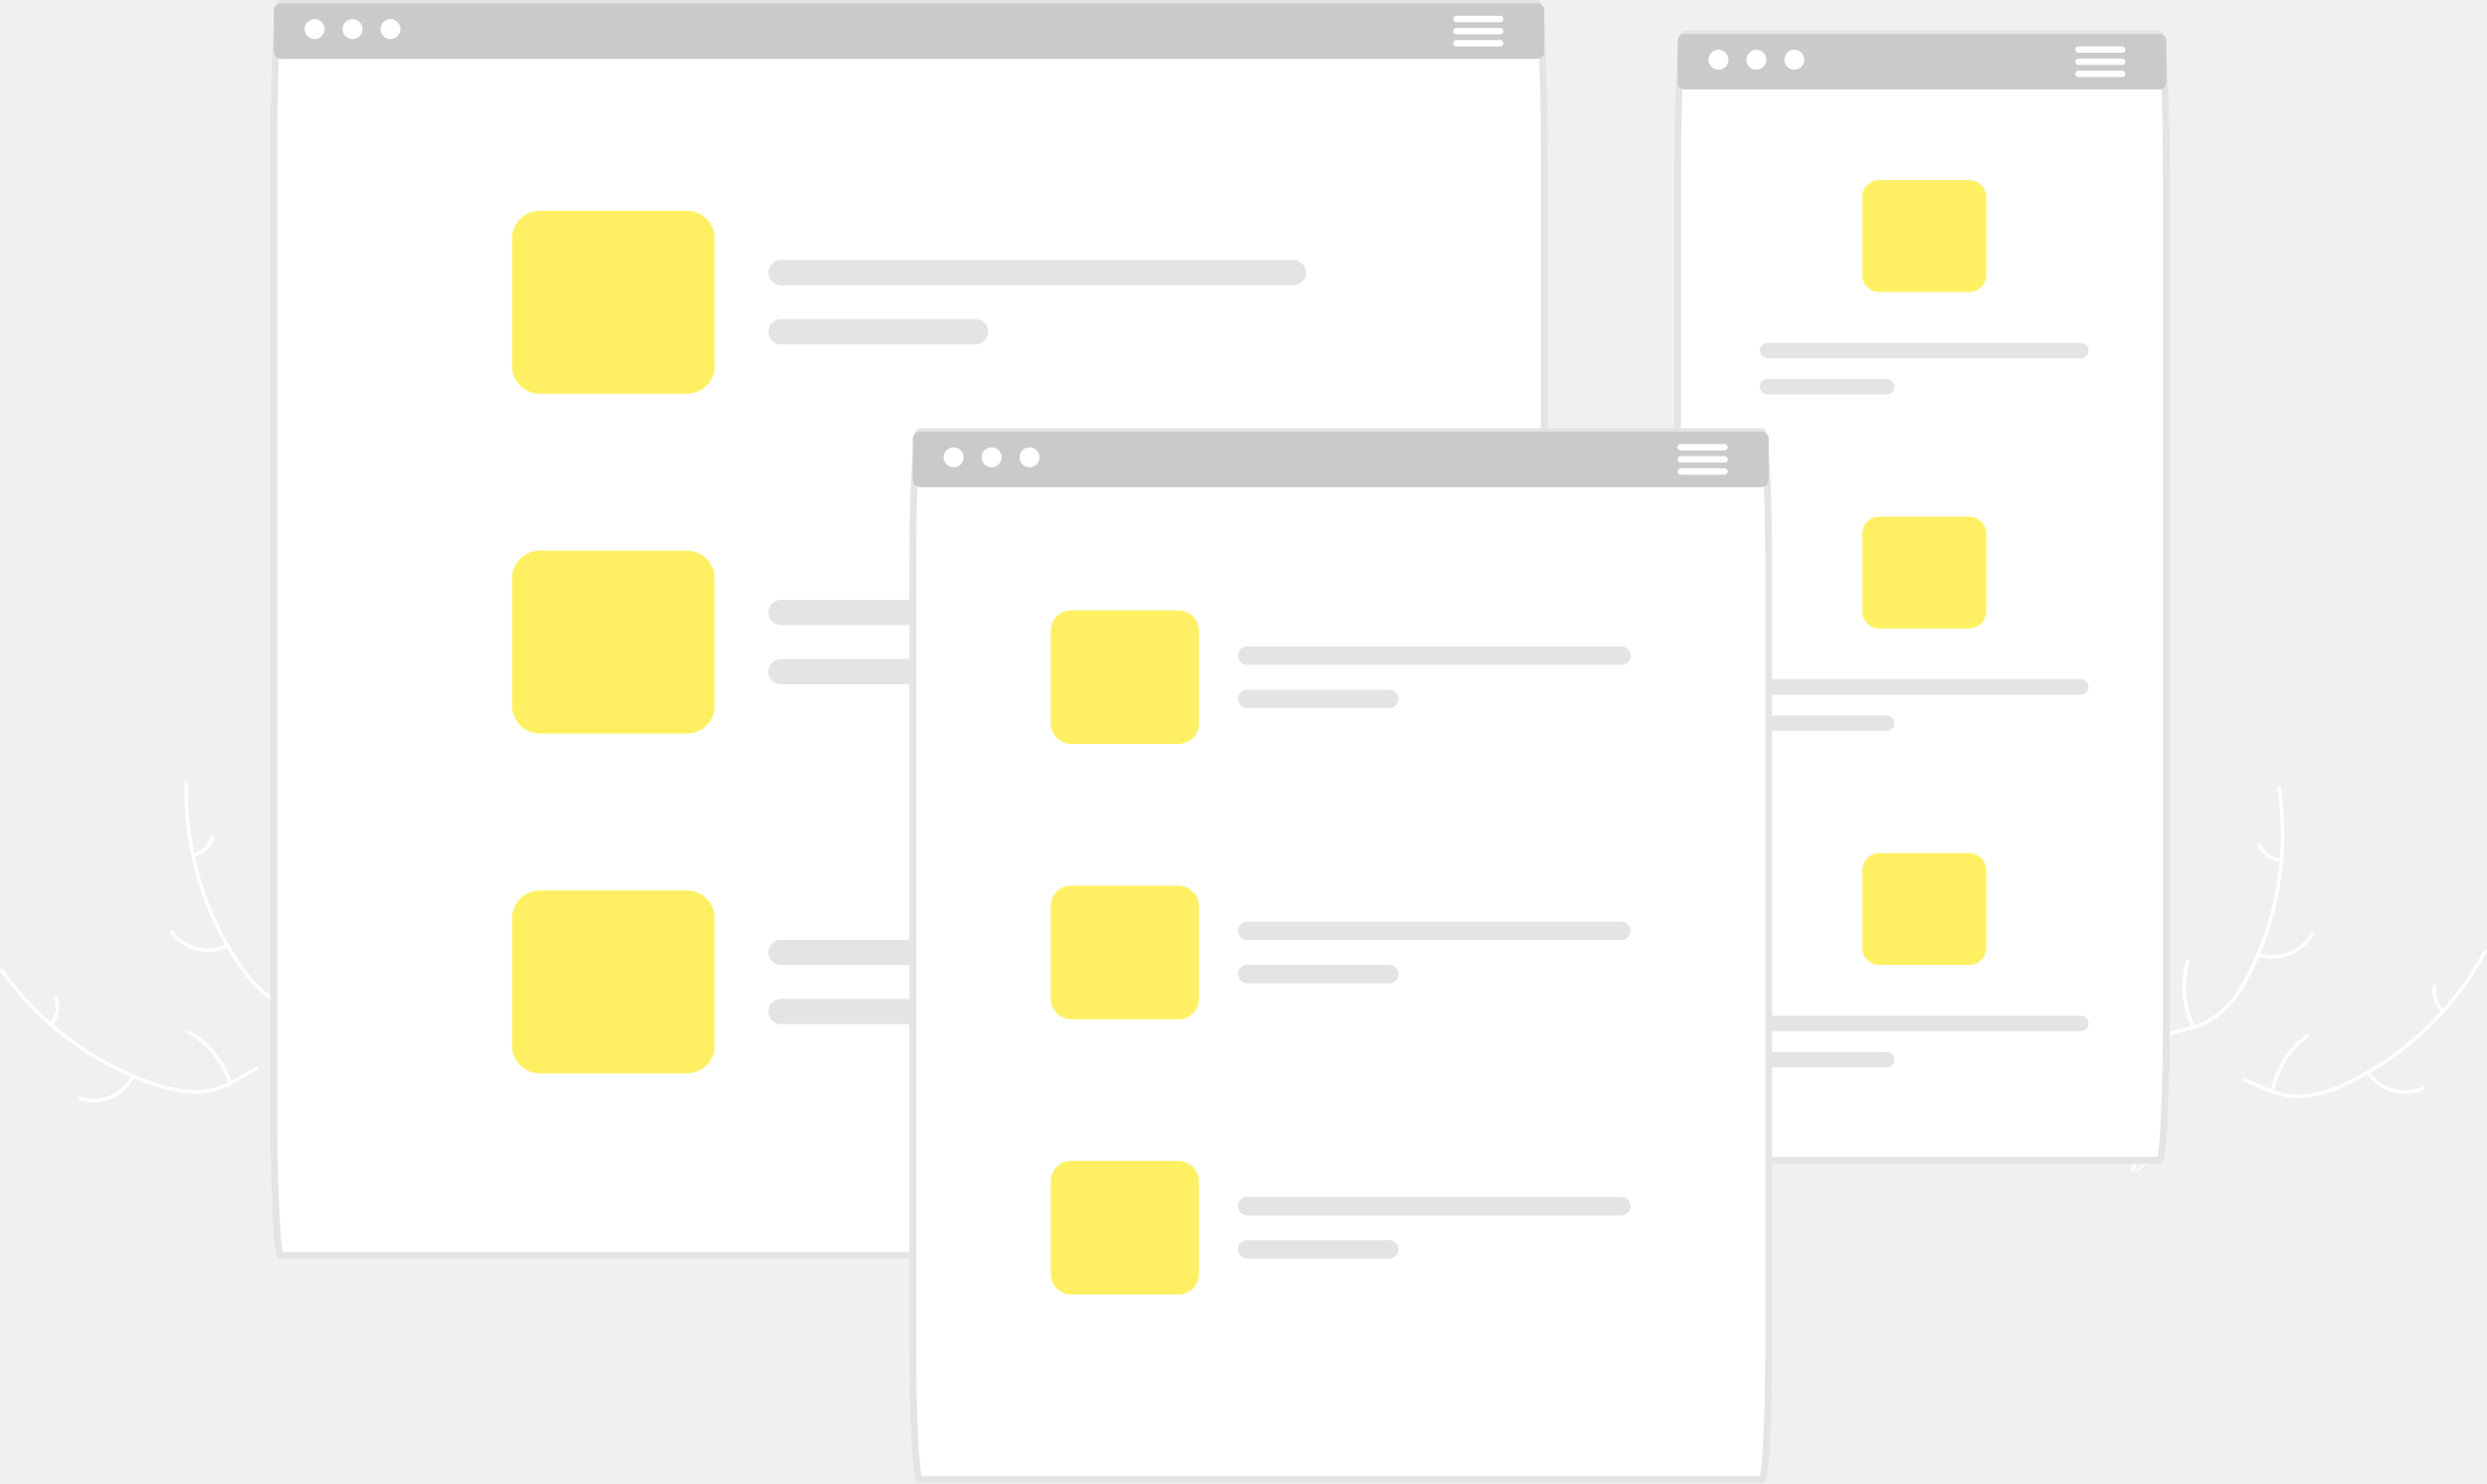
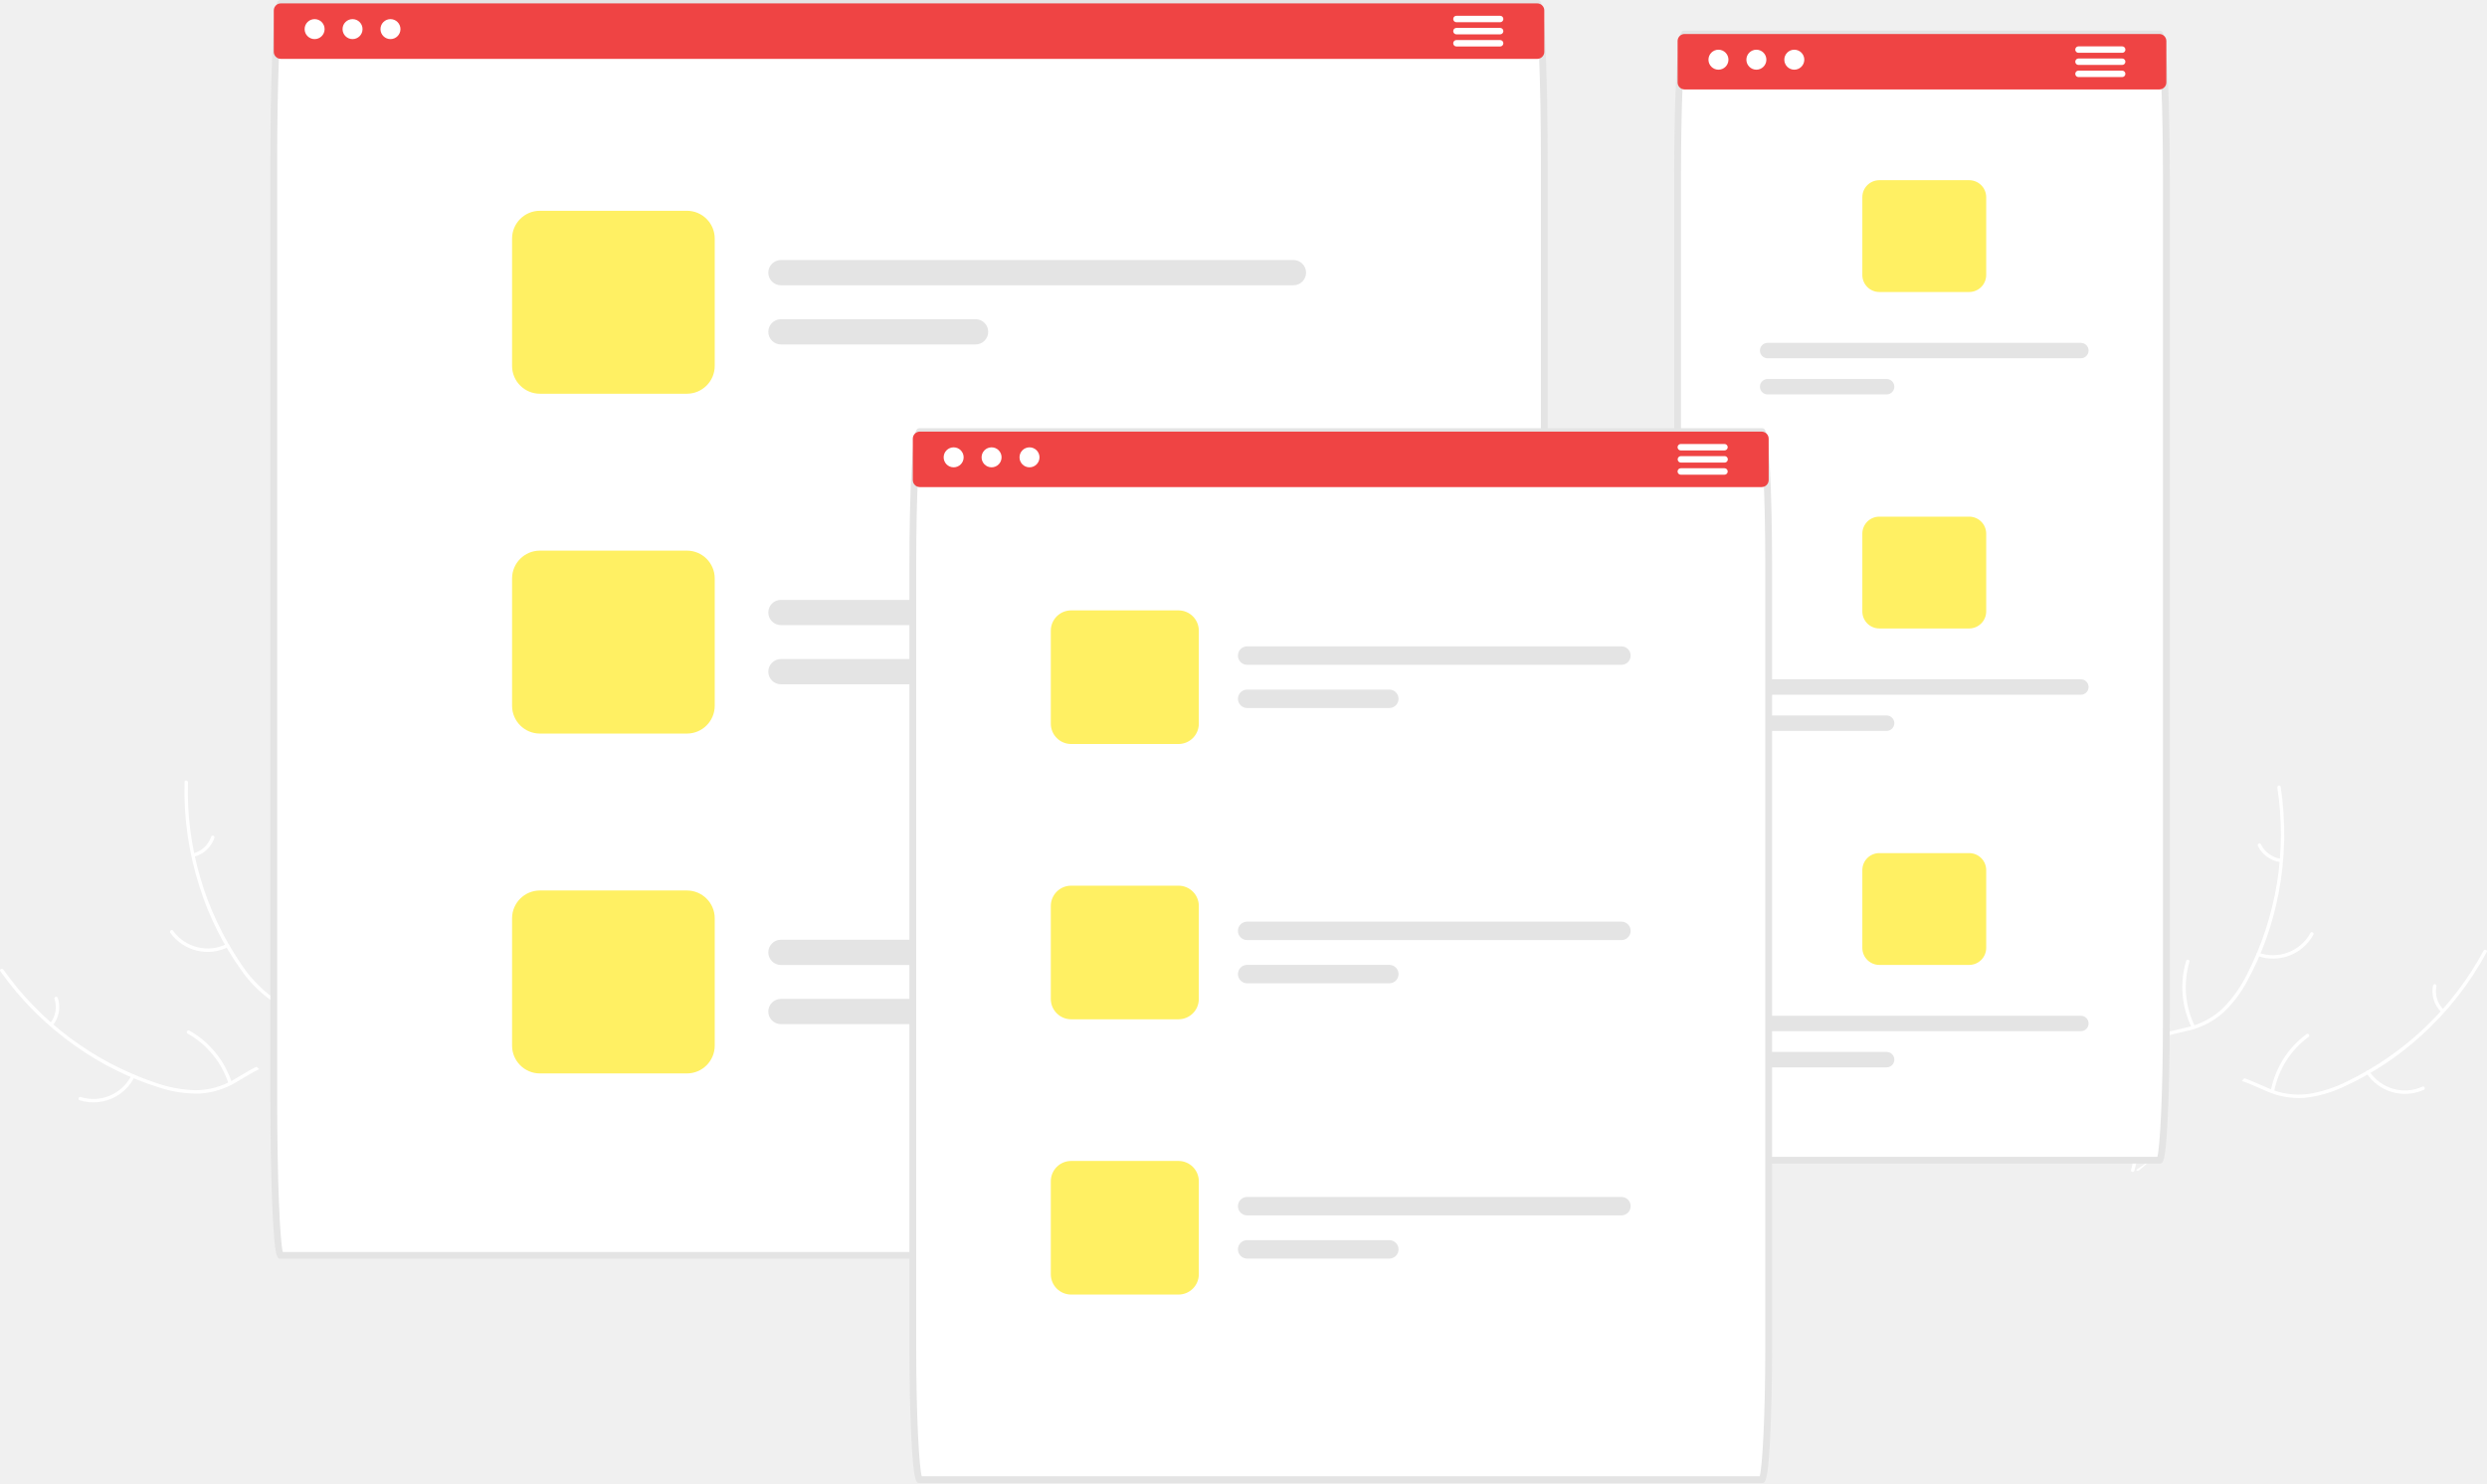
<svg xmlns="http://www.w3.org/2000/svg" data-name="Layer 1" width="731.662" height="436.38" viewBox="0 0 731.662 436.38">
  <path d="M277.281,566.582c-21.535-7.834-40.23-26.574-42.601-49.367a105.583,105.583,0,0,0,70.661,16.18c9.531-1.236,20.003-3.603,28.159,1.481,5.075,3.163,8.226,8.78,9.671,14.583,1.445,5.803,1.38,11.861,1.306,17.841l.671,1.334C322.652,573,298.816,574.416,277.281,566.582Z" transform="translate(-234.1692 -231.8101)" fill="#f0f0f0" />
  <path d="M235.147,517.101a90.245,90.245,0,0,0,44.499,33.208,38.862,38.862,0,0,0,11.96,2.286,22.289,22.289,0,0,0,11.315-3.096c3.234-1.823,6.331-4.061,9.951-5.066a13.648,13.648,0,0,1,11.009,1.838c4.061,2.549,6.963,6.406,9.67,10.276,3.006,4.297,6.06,8.807,10.752,11.416.569.316.045,1.18-.523.864-8.164-4.538-11.186-14.165-18.135-20.017-3.242-2.731-7.327-4.501-11.612-3.619-3.747.772-6.942,3.078-10.201,4.951a23.784,23.784,0,0,1-10.951,3.439,35.927,35.927,0,0,1-12.004-1.818,87.554,87.554,0,0,1-24.508-12.173,91.845,91.845,0,0,1-22.111-22.007c-.375-.529.515-1.008.888-.482Z" transform="translate(-234.1692 -231.8101)" fill="#fff" />
  <path d="M273.749,548.68a13.54,13.54,0,0,1-16.126,6.879c-.62-.195-.346-1.167.274-.972a12.537,12.537,0,0,0,14.988-6.43c.288-.583,1.15-.057.864.523Z" transform="translate(-234.1692 -231.8101)" fill="#fff" />
  <path d="M301.403,550.64a26.097,26.097,0,0,0-12.048-14.715c-.567-.318-.044-1.182.523-.864a27.144,27.144,0,0,1,12.506,15.338c.199.62-.783.858-.981.241Z" transform="translate(-234.1692 -231.8101)" fill="#fff" />
  <path d="M248.941,532.87a7.664,7.664,0,0,0,1.262-7.162c-.207-.617.776-.855.981-.241a8.588,8.588,0,0,1-1.379,7.926.522.522,0,0,1-.693.171.508.508,0,0,1-.171-.693Z" transform="translate(-234.1692 -231.8101)" fill="#fff" />
  <path d="M289.032,461.845c.14.382.28.764.428,1.148a100.932,100.932,0,0,0,6.94,14.829c.204.37.416.743.63,1.106a106.405,106.405,0,0,0,25.675,29.588,103.332,103.332,0,0,0,13.011,8.787c6.289,3.583,13.393,6.968,17.995,12.263a17.726,17.726,0,0,1,1.353,1.727l-8.342,36.418c-.06.073-.113.149-.173.222l-.267,1.469c-.244-.117-.495-.244-.739-.362-.142-.068-.282-.143-.424-.211-.094-.048-.188-.096-.276-.133-.031-.016-.063-.032-.086-.046-.088-.038-.165-.082-.244-.117q-2.105-1.059-4.203-2.152c-.008-.002-.008-.002-.015-.012a151.935,151.935,0,0,1-29.866-19.958c-.269-.237-.547-.475-.813-.728a98.602,98.602,0,0,1-11.118-11.633,87.173,87.173,0,0,1-5.177-7.141,72.487,72.487,0,0,1-9.195-20.715c-3.905-14.642-3.083-30.369,4.327-43.363C288.646,462.5,288.834,462.175,289.032,461.845Z" transform="translate(-234.1692 -231.8101)" fill="#f0f0f0" />
  <path d="M289.476,462.033A90.245,90.245,0,0,0,305.012,515.339a38.863,38.863,0,0,0,8.173,9.026,22.289,22.289,0,0,0,10.898,4.341c3.679.492,7.5.569,10.996,1.946a13.648,13.648,0,0,1,7.684,8.096c1.707,4.48,1.703,9.307,1.534,14.027-.187,5.24-.464,10.681,1.712,15.588.264.595-.674.969-.938.375-3.786-8.539-.404-18.045-2.428-26.901-.945-4.132-3.141-8.005-7.093-9.881-3.456-1.64-7.396-1.723-11.126-2.188a23.785,23.785,0,0,1-10.814-3.847,35.928,35.928,0,0,1-8.49-8.678,87.554,87.554,0,0,1-12.239-24.475,91.845,91.845,0,0,1-4.404-30.884c.019-.648,1.018-.495.999.149Z" transform="translate(-234.1692 -231.8101)" fill="#fff" />
  <path d="M301.285,510.487a13.54,13.54,0,0,1-17.018-4.216c-.378-.529.426-1.141.804-.611a12.537,12.537,0,0,0,15.838,3.89c.581-.292.952.647.375.938Z" transform="translate(-234.1692 -231.8101)" fill="#fff" />
  <path d="M322.185,528.702a26.097,26.097,0,0,0-.76-19.003c-.262-.596.676-.97.938-.375a27.144,27.144,0,0,1,.751,19.776c-.215.615-1.142.214-.928-.398Z" transform="translate(-234.1692 -231.8101)" fill="#fff" />
  <path d="M290.996,482.928a7.664,7.664,0,0,0,5.32-4.958c.207-.617,1.134-.215.928.398a8.588,8.588,0,0,1-5.873,5.498.522.522,0,0,1-.656-.281.508.508,0,0,1,.281-.656Z" transform="translate(-234.1692 -231.8101)" fill="#fff" />
  <path d="M929.098,565.83c20.409-10.422,36.658-31.318,36.21-54.229A105.583,105.583,0,0,1,897.171,536.343c-9.611-.055-20.294-1.117-27.764,4.931-4.648,3.763-7.084,9.724-7.805,15.661-.721,5.937.088,11.94.897,17.866l-.502,1.406C884.859,577.776,908.689,576.252,929.098,565.83Z" transform="translate(-234.1692 -231.8101)" fill="#f0f0f0" />
  <path d="M964.83,511.545a90.245,90.245,0,0,1-40.079,38.426,38.863,38.863,0,0,1-11.588,3.739,22.289,22.289,0,0,1-11.61-1.681c-3.433-1.411-6.782-3.253-10.499-3.805a13.648,13.648,0,0,0-10.7,3.177c-3.716,3.029-6.123,7.213-8.334,11.386-2.455,4.634-4.931,9.485-9.267,12.651-.525.384.1,1.176.625.793,7.544-5.507,9.36-15.432,15.537-22.094,2.882-3.109,6.719-5.367,11.08-5.019,3.813.305,7.268,2.201,10.732,3.66a23.784,23.784,0,0,0,11.291,2.067,35.928,35.928,0,0,0,11.689-3.279,87.554,87.554,0,0,0,22.825-15.094,91.845,91.845,0,0,0,19.238-24.558c.307-.571-.635-.937-.94-.37Z" transform="translate(-234.1692 -231.8101)" fill="#fff" />
  <path d="M930.403,547.629a13.54,13.54,0,0,0,16.85,4.845c.591-.27.2-1.201-.392-.931a12.537,12.537,0,0,1-15.664-4.539c-.357-.543-1.148.085-.793.625Z" transform="translate(-234.1692 -231.8101)" fill="#fff" />
  <path d="M903.199,552.974a26.097,26.097,0,0,1,10.148-16.085c.524-.385-.102-1.178-.625-.793a27.144,27.144,0,0,0-10.526,16.759c-.121.64.883.755,1.003.119Z" transform="translate(-234.1692 -231.8101)" fill="#fff" />
  <path d="M953.079,528.89a7.664,7.664,0,0,1-2.133-6.952c.129-.638-.875-.753-1.003-.119a8.588,8.588,0,0,0,2.343,7.697.522.522,0,0,0,.709.084.508.508,0,0,0,.084-.709Z" transform="translate(-234.1692 -231.8101)" fill="#fff" />
  <path d="M904.561,463.331c-.092.396-.184.792-.284,1.192a100.932,100.932,0,0,1-5.064,15.57c-.157.393-.321.788-.489,1.175a106.405,106.405,0,0,1-21.844,32.52,103.332,103.332,0,0,1-11.832,10.32c-5.801,4.329-12.435,8.561-16.351,14.382a17.728,17.728,0,0,0-1.131,1.88l12.755,35.117c.069.065.13.134.199.199l.445,1.425c.228-.147.461-.303.689-.45.133-.084.262-.177.395-.261.087-.059.175-.118.257-.166.029-.019.058-.039.079-.056.082-.048.154-.101.228-.147q1.959-1.31,3.907-2.652c.008-.003.008-.003.013-.014a151.936,151.936,0,0,0,27.186-23.478c.238-.268.485-.539.717-.823a98.603,98.603,0,0,0,9.603-12.911,87.168,87.168,0,0,0,4.26-7.723,72.487,72.487,0,0,0,6.579-21.688c2.075-15.01-.673-30.518-9.624-42.503C905.025,463.934,904.798,463.635,904.561,463.331Z" transform="translate(-234.1692 -231.8101)" fill="#f0f0f0" />
  <path d="M904.144,463.572a90.245,90.245,0,0,1-8.866,54.812,38.863,38.863,0,0,1-7.002,9.962,22.289,22.289,0,0,1-10.282,5.648c-3.591.94-7.373,1.486-10.673,3.283a13.648,13.648,0,0,0-6.631,8.979c-1.144,4.656-.546,9.446.201,14.109.83,5.178,1.773,10.543.217,15.681-.189.623.788.879.977.257,2.708-8.939-1.817-17.957-.897-26.995.43-4.217,2.133-8.331,5.825-10.678,3.229-2.052,7.128-2.619,10.772-3.539a23.784,23.784,0,0,0,10.259-5.147,35.928,35.928,0,0,0,7.359-9.656,87.554,87.554,0,0,0,9.137-25.794,91.845,91.845,0,0,0,.575-31.191c-.099-.641-1.071-.366-.973.271Z" transform="translate(-234.1692 -231.8101)" fill="#fff" />
  <path d="M898.381,513.111a13.54,13.54,0,0,0,16.371-6.276c.31-.571-.563-1.08-.873-.508a12.537,12.537,0,0,1-15.24,5.807c-.612-.218-.866.759-.257.977Z" transform="translate(-234.1692 -231.8101)" fill="#fff" />
  <path d="M879.878,533.757a26.097,26.097,0,0,1-1.581-18.953c.186-.623-.791-.88-.977-.257a27.144,27.144,0,0,0,1.685,19.719c.289.584,1.159.072.872-.509Z" transform="translate(-234.1692 -231.8101)" fill="#fff" />
  <path d="M905.204,484.496a7.664,7.664,0,0,1-5.889-4.267c-.281-.587-1.152-.074-.872.509a8.588,8.588,0,0,0,6.504,4.735.522.522,0,0,0,.617-.36.508.508,0,0,0-.36-.617Z" transform="translate(-234.1692 -231.8101)" fill="#fff" />
  <path d="M871.498,246.81h-143.79v9.25a2.04,2.04,0,0,0,.46,1.3c-.29,7.23-.46,16.46-.46,26.49v247.3c0,23.18.93,42.04,2.07,42.04h139.65c1.14,0,2.07-18.86,2.07-42.04v-247.3c0-10.03-.17-19.26-.46-26.49a2.039,2.039,0,0,0,.46-1.3Z" transform="translate(-234.1692 -231.8101)" fill="#fff" />
  <path d="M869.429,574.19H729.779c-1.088,0-1.807,0-2.461-13.278-.393-7.968-.609-18.538-.609-29.762V283.85c0-9.694.164-19.116.461-26.53.186-4.452.399-8.018.633-10.6.459-5.056.896-5.91,1.976-5.91h139.65c1.079,0,1.516.854,1.976,5.91.235,2.592.448,6.158.633,10.598l0.0.002c.297,7.407.461,16.829.461,26.53V531.15c0,11.224-.216,21.794-.609,29.762C871.236,574.19,870.517,574.19,869.429,574.19Zm-139.082-2H868.86c.724-2.733,1.638-17.57,1.638-41.04V283.85c0-9.675-.163-19.068-.459-26.448h-0c-.184-4.408-.395-7.941-.626-10.501a28.884,28.884,0,0,0-.562-4.09H730.356a28.896,28.896,0,0,0-.562,4.09c-.231,2.55-.442,6.083-.627,10.501-.296,7.387-.459,16.78-.459,26.448V531.15C728.708,554.619,729.623,569.457,730.347,572.19Z" transform="translate(-234.1692 -231.8101)" fill="#e4e4e4" />
-   <path d="M869.429,241.81H729.779a2.074,2.074,0,0,0-2.07,2.07v12.18a2.04,2.04,0,0,0,.46,1.3,2.079,2.079,0,0,0,1.61.77h139.65a2.08,2.08,0,0,0,1.61-.77,2.039,2.039,0,0,0,.46-1.3v-12.18A2.074,2.074,0,0,0,869.429,241.81Z" transform="translate(-234.1692 -231.8101)" fill="#cacaca" />
+   <path d="M869.429,241.81H729.779a2.074,2.074,0,0,0-2.07,2.07v12.18a2.04,2.04,0,0,0,.46,1.3,2.079,2.079,0,0,0,1.61.77h139.65a2.08,2.08,0,0,0,1.61-.77,2.039,2.039,0,0,0,.46-1.3v-12.18A2.074,2.074,0,0,0,869.429,241.81Z" transform="translate(-234.1692 -231.8101)" fill="#ef4444" />
  <circle id="b800b2fc-3bcc-4a40-9972-a80335d602c8" data-name="Ellipse 90" cx="505.559" cy="17.565" r="2.94" fill="#fff" />
  <circle id="fa63cc97-e384-451c-9b8c-3b6845b8b0f6" data-name="Ellipse 91" cx="516.717" cy="17.565" r="2.94" fill="#fff" />
  <circle id="beaeadfc-8efd-4e6c-adaf-945ac9d4d623" data-name="Ellipse 92" cx="527.875" cy="17.565" r="2.94" fill="#fff" />
  <path d="M858.498,245.45H845.648a.956.956,0,0,0-.95.95.801.801,0,0,0,.1.41.943.943,0,0,0,.85.54h12.85a.948.948,0,0,0,.86-.54.914.914,0,0,0,.09-.41A.95.95,0,0,0,858.498,245.45Z" transform="translate(-234.1692 -231.8101)" fill="#fff" />
  <path d="M858.498,249.02H845.648a.95.95,0,0,0,0,1.9h12.85a.95.95,0,1,0,0-1.9Z" transform="translate(-234.1692 -231.8101)" fill="#fff" />
  <path d="M858.498,252.59H845.648a.95.95,0,0,0,0,1.9h12.85a.95.95,0,1,0,0-1.9Z" transform="translate(-234.1692 -231.8101)" fill="#fff" />
  <path d="M813.498,284.83H787.058a5.002,5.002,0,0,0-5,5v22.9a5.008,5.008,0,0,0,5,5h26.44a5.015,5.015,0,0,0,5-5v-22.9A5.008,5.008,0,0,0,813.498,284.83Z" transform="translate(-234.1692 -231.8101)" fill="#fff063" />
  <path d="M846.349,332.69h-92.15a2.27,2.27,0,1,0,0,4.54h92.15a2.27,2.27,0,1,0,0-4.54Z" transform="translate(-234.1692 -231.8101)" fill="#e4e4e4" />
  <path d="M789.199,343.33h-35a2.27,2.27,0,1,0,0,4.54h35a2.27,2.27,0,1,0,0-4.54Z" transform="translate(-234.1692 -231.8101)" fill="#e4e4e4" />
  <path d="M813.498,383.83H787.058a5.002,5.002,0,0,0-5,5v22.9a5.008,5.008,0,0,0,5,5h26.44a5.015,5.015,0,0,0,5-5v-22.9A5.008,5.008,0,0,0,813.498,383.83Z" transform="translate(-234.1692 -231.8101)" fill="#fff063" />
  <path d="M846.349,431.69h-92.15a2.27,2.27,0,1,0,0,4.54h92.15a2.27,2.27,0,1,0,0-4.54Z" transform="translate(-234.1692 -231.8101)" fill="#e4e4e4" />
  <path d="M789.199,442.33h-35a2.27,2.27,0,1,0,0,4.54h35a2.27,2.27,0,1,0,0-4.54Z" transform="translate(-234.1692 -231.8101)" fill="#e4e4e4" />
  <path d="M813.498,482.83H787.058a5.002,5.002,0,0,0-5,5v22.9a5.008,5.008,0,0,0,5,5h26.44a5.015,5.015,0,0,0,5-5v-22.9A5.008,5.008,0,0,0,813.498,482.83Z" transform="translate(-234.1692 -231.8101)" fill="#fff063" />
  <path d="M846.349,530.69h-92.15a2.27,2.27,0,1,0,0,4.54h92.15a2.27,2.27,0,1,0,0-4.54Z" transform="translate(-234.1692 -231.8101)" fill="#e4e4e4" />
  <path d="M789.199,541.33h-35a2.27,2.27,0,1,0,0,4.54h35a2.27,2.27,0,1,0,0-4.54Z" transform="translate(-234.1692 -231.8101)" fill="#e4e4e4" />
  <path d="M688.498,234.88a2.074,2.074,0,0,0-2.07-2.07H316.779a2.074,2.074,0,0,0-2.07,2.07v12.18a2.017,2.017,0,0,0,.53,1.37c-.33,8.27-.53,19.17-.53,31.11v274.91c0,25.78.93,46.74,2.07,46.74h369.65c1.14,0,2.07-20.96,2.07-46.74v-274.91c0-11.94-.2-22.84-.53-31.11a2.016,2.016,0,0,0,.53-1.37Z" transform="translate(-234.1692 -231.8101)" fill="#fff" />
  <path d="M686.429,602.19H316.779c-1.13,0-1.812,0-2.462-14.658-.392-8.855-.609-20.604-.609-33.082V279.54c0-11.507.189-22.57.531-31.15.657-16.58,1.406-16.58,2.539-16.58h369.65c1.133,0,1.882.003,2.539,16.58h0c.342,8.572.531,19.635.531,31.15V554.45c0,12.479-.216,24.228-.608,33.082C688.241,602.19,687.558,602.19,686.429,602.19Zm-369.066-2H685.845c.818-3.135,1.654-20.74,1.654-45.74V279.54c0-11.489-.188-22.524-.529-31.07v-0c-.416-10.503-.903-13.7-1.135-14.66H317.373c-.233.96-.719,4.156-1.135,14.66-.341,8.555-.529,19.589-.529,31.07V554.45C315.708,579.45,316.544,597.054,317.362,600.19Z" transform="translate(-234.1692 -231.8101)" fill="#e4e4e4" />
-   <path d="M686.429,232.81H316.779a2.074,2.074,0,0,0-2.07,2.07v12.18a2.017,2.017,0,0,0,.53,1.37,2.051,2.051,0,0,0,1.54.7h369.65a2.051,2.051,0,0,0,1.54-.7,2.016,2.016,0,0,0,.53-1.37v-12.18A2.074,2.074,0,0,0,686.429,232.81Z" transform="translate(-234.1692 -231.8101)" fill="#cacaca" />
+   <path d="M686.429,232.81H316.779a2.074,2.074,0,0,0-2.07,2.07v12.18a2.017,2.017,0,0,0,.53,1.37,2.051,2.051,0,0,0,1.54.7h369.65a2.051,2.051,0,0,0,1.54-.7,2.016,2.016,0,0,0,.53-1.37v-12.18A2.074,2.074,0,0,0,686.429,232.81Z" transform="translate(-234.1692 -231.8101)" fill="#ef4444" />
  <circle id="b7005a6f-2f7f-4001-b097-d8b6c117468f" data-name="Ellipse 90" cx="92.559" cy="8.565" r="2.94" fill="#fff" />
  <circle id="a0adf4f5-8105-4330-a35a-c3adb8f4e7bc" data-name="Ellipse 91" cx="103.717" cy="8.565" r="2.94" fill="#fff" />
  <circle id="a64b73a5-7207-44c1-bcaf-f99ab7b9c6dc" data-name="Ellipse 92" cx="114.875" cy="8.565" r="2.94" fill="#fff" />
  <path d="M675.498,236.45H662.648a.95.95,0,0,0,0,1.9h12.85a.95.95,0,1,0,0-1.9Z" transform="translate(-234.1692 -231.8101)" fill="#fff" />
  <path d="M675.498,240.02H662.648a.95.95,0,0,0,0,1.9h12.85a.95.95,0,1,0,0-1.9Z" transform="translate(-234.1692 -231.8101)" fill="#fff" />
  <path d="M675.498,243.59H662.648a.95.95,0,0,0,0,1.9h12.85a.95.95,0,1,0,0-1.9Z" transform="translate(-234.1692 -231.8101)" fill="#fff" />
  <path d="M436.259,293.83H392.998a8.19,8.19,0,0,0-8.18,8.18v37.47a8.19,8.19,0,0,0,8.18,8.18h43.26a8.19,8.19,0,0,0,8.18-8.18V302.01A8.19,8.19,0,0,0,436.259,293.83Z" transform="translate(-234.1692 -231.8101)" fill="#fff063" />
  <path d="M614.688,308.32H463.909a3.715,3.715,0,0,0,0,7.43H614.688a3.715,3.715,0,0,0,0-7.43Z" transform="translate(-234.1692 -231.8101)" fill="#e4e4e4" />
  <path d="M521.179,325.73h-57.27a3.715,3.715,0,0,0,0,7.43h57.27a3.715,3.715,0,0,0,0-7.43Z" transform="translate(-234.1692 -231.8101)" fill="#e4e4e4" />
  <path d="M436.259,393.83H392.998a8.19,8.19,0,0,0-8.18,8.18v37.47a8.19,8.19,0,0,0,8.18,8.18h43.26a8.19,8.19,0,0,0,8.18-8.18V402.01A8.19,8.19,0,0,0,436.259,393.83Z" transform="translate(-234.1692 -231.8101)" fill="#fff063" />
  <path d="M614.688,408.32H463.909a3.715,3.715,0,0,0,0,7.43H614.688a3.715,3.715,0,0,0,0-7.43Z" transform="translate(-234.1692 -231.8101)" fill="#e4e4e4" />
  <path d="M521.179,425.73h-57.27a3.715,3.715,0,0,0,0,7.43h57.27a3.715,3.715,0,0,0,0-7.43Z" transform="translate(-234.1692 -231.8101)" fill="#e4e4e4" />
  <path d="M436.259,493.83H392.998a8.19,8.19,0,0,0-8.18,8.18v37.47a8.19,8.19,0,0,0,8.18,8.18h43.26a8.19,8.19,0,0,0,8.18-8.18V502.01A8.19,8.19,0,0,0,436.259,493.83Z" transform="translate(-234.1692 -231.8101)" fill="#fff063" />
  <path d="M614.688,508.32H463.909a3.715,3.715,0,0,0,0,7.43H614.688a3.715,3.715,0,0,0,0-7.43Z" transform="translate(-234.1692 -231.8101)" fill="#e4e4e4" />
  <path d="M521.179,525.73h-57.27a3.715,3.715,0,0,0,0,7.43h57.27a3.715,3.715,0,0,0,0-7.43Z" transform="translate(-234.1692 -231.8101)" fill="#e4e4e4" />
  <path d="M752.431,667.19H504.783c-1.142,0-2.071-17.549-2.071-39.123v-230.134c0-21.574.929-39.123,2.071-39.123H752.431c1.142,0,2.071,17.549,2.071,39.123v230.134C754.502,649.64,753.573,667.19,752.431,667.19Z" transform="translate(-234.1692 -231.8101)" fill="#fff" />
  <path d="M752.432,668.19H504.783c-1.048,0-1.805,0-2.462-12.418-.393-7.415-.609-17.254-.609-27.705V397.933c0-10.451.216-20.29.609-27.705.657-12.419,1.414-12.419,2.462-12.419H752.432c1.048,0,1.805,0,2.462,12.419.393,7.415.609,17.254.609,27.705V628.066c0,10.451-.216,20.29-.609,27.705C754.236,668.19,753.479,668.19,752.432,668.19Zm-247.095-2h246.542c.718-2.591,1.624-16.394,1.624-38.124V397.933c0-21.73-.906-35.533-1.624-38.124h-246.542c-.718,2.591-1.624,16.394-1.624,38.124V628.066C503.712,649.796,504.618,663.599,505.336,666.19Z" transform="translate(-234.1692 -231.8101)" fill="#e4e4e4" />
-   <path d="M752.431,375.13H504.783a2.073,2.073,0,0,1-2.071-2.071V360.88a2.073,2.073,0,0,1,2.071-2.071H752.431a2.073,2.073,0,0,1,2.071,2.071v12.179A2.073,2.073,0,0,1,752.431,375.13Z" transform="translate(-234.1692 -231.8101)" fill="#cacaca" />
+   <path d="M752.431,375.13H504.783a2.073,2.073,0,0,1-2.071-2.071V360.88a2.073,2.073,0,0,1,2.071-2.071H752.431a2.073,2.073,0,0,1,2.071,2.071v12.179A2.073,2.073,0,0,1,752.431,375.13Z" transform="translate(-234.1692 -231.8101)" fill="#ef4444" />
  <circle id="a9432236-99f6-4733-9920-e312ad95354d" data-name="Ellipse 90" cx="280.559" cy="134.565" r="2.94" fill="#fff" />
  <circle id="fc8d1cb9-e477-4d66-a241-a00170356ca4" data-name="Ellipse 91" cx="291.717" cy="134.565" r="2.94" fill="#fff" />
  <circle id="bc1189a4-69b8-41a6-80e2-1e52c3b8abfb" data-name="Ellipse 92" cx="302.875" cy="134.565" r="2.94" fill="#fff" />
  <path d="M741.499,364.352H728.65a.952.952,0,0,1,0-1.904h12.849a.952.952,0,0,1,0,1.904Z" transform="translate(-234.1692 -231.8101)" fill="#fff" />
  <path d="M741.499,367.921H728.65a.952.952,0,0,1,0-1.903h12.849a.952.952,0,1,1,0,1.903Z" transform="translate(-234.1692 -231.8101)" fill="#fff" />
  <path d="M741.499,371.49H728.65a.952.952,0,0,1,0-1.904h12.849a.952.952,0,0,1,0,1.904Z" transform="translate(-234.1692 -231.8101)" fill="#fff" />
  <path d="M580.882,450.727H549.289a5.981,5.981,0,0,1-5.975-5.975V417.389a5.981,5.981,0,0,1,5.975-5.975h31.593a5.981,5.981,0,0,1,5.975,5.975V444.752A5.981,5.981,0,0,1,580.882,450.727Z" transform="translate(-234.1692 -231.8101)" fill="#fff063" />
  <path d="M711.187,427.426H601.077a2.712,2.712,0,0,1,0-5.425H711.187a2.712,2.712,0,0,1,0,5.425Z" transform="translate(-234.1692 -231.8101)" fill="#e4e4e4" />
  <path d="M642.898,440.14H601.077a2.712,2.712,0,1,1,0-5.425h41.822a2.712,2.712,0,1,1,0,5.425Z" transform="translate(-234.1692 -231.8101)" fill="#e4e4e4" />
  <path d="M580.882,531.727H549.289a5.981,5.981,0,0,1-5.975-5.975V498.389a5.981,5.981,0,0,1,5.975-5.975h31.593a5.981,5.981,0,0,1,5.975,5.975V525.752A5.981,5.981,0,0,1,580.882,531.727Z" transform="translate(-234.1692 -231.8101)" fill="#fff063" />
  <path d="M711.187,508.426H601.077a2.712,2.712,0,0,1,0-5.425H711.187a2.712,2.712,0,0,1,0,5.425Z" transform="translate(-234.1692 -231.8101)" fill="#e4e4e4" />
  <path d="M642.898,521.14H601.077a2.712,2.712,0,1,1,0-5.425h41.822a2.712,2.712,0,1,1,0,5.425Z" transform="translate(-234.1692 -231.8101)" fill="#e4e4e4" />
  <path d="M580.882,612.727H549.289a5.981,5.981,0,0,1-5.975-5.975V579.389a5.981,5.981,0,0,1,5.975-5.975h31.593a5.981,5.981,0,0,1,5.975,5.975V606.752A5.981,5.981,0,0,1,580.882,612.727Z" transform="translate(-234.1692 -231.8101)" fill="#fff063" />
  <path d="M711.187,589.426H601.077a2.712,2.712,0,1,1,0-5.425H711.187a2.712,2.712,0,1,1,0,5.425Z" transform="translate(-234.1692 -231.8101)" fill="#e4e4e4" />
  <path d="M642.898,602.14H601.077a2.712,2.712,0,1,1,0-5.425h41.822a2.712,2.712,0,1,1,0,5.425Z" transform="translate(-234.1692 -231.8101)" fill="#e4e4e4" />
</svg>
